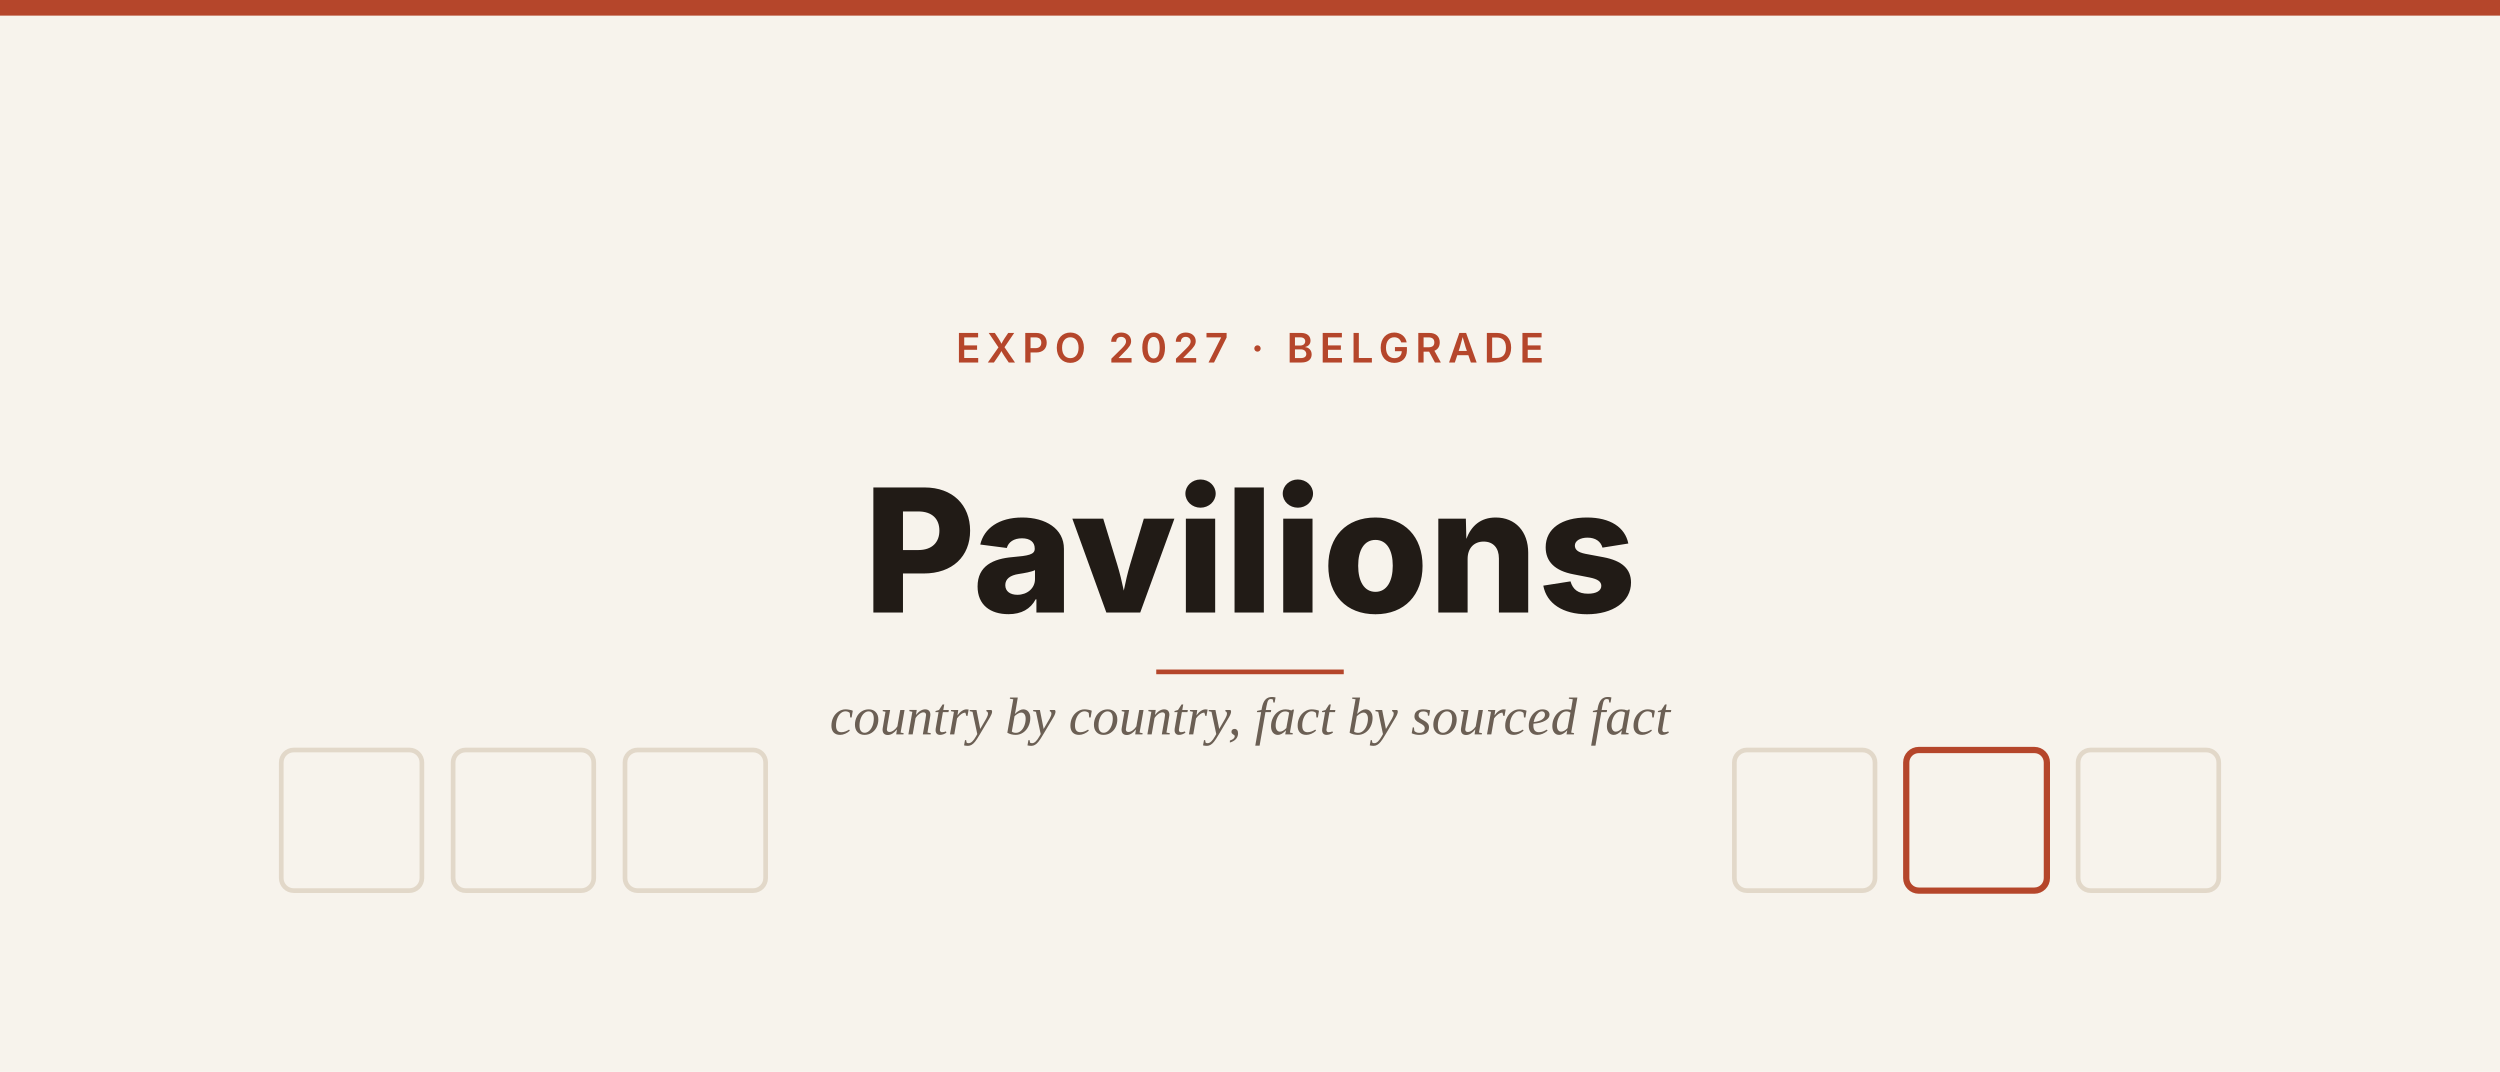
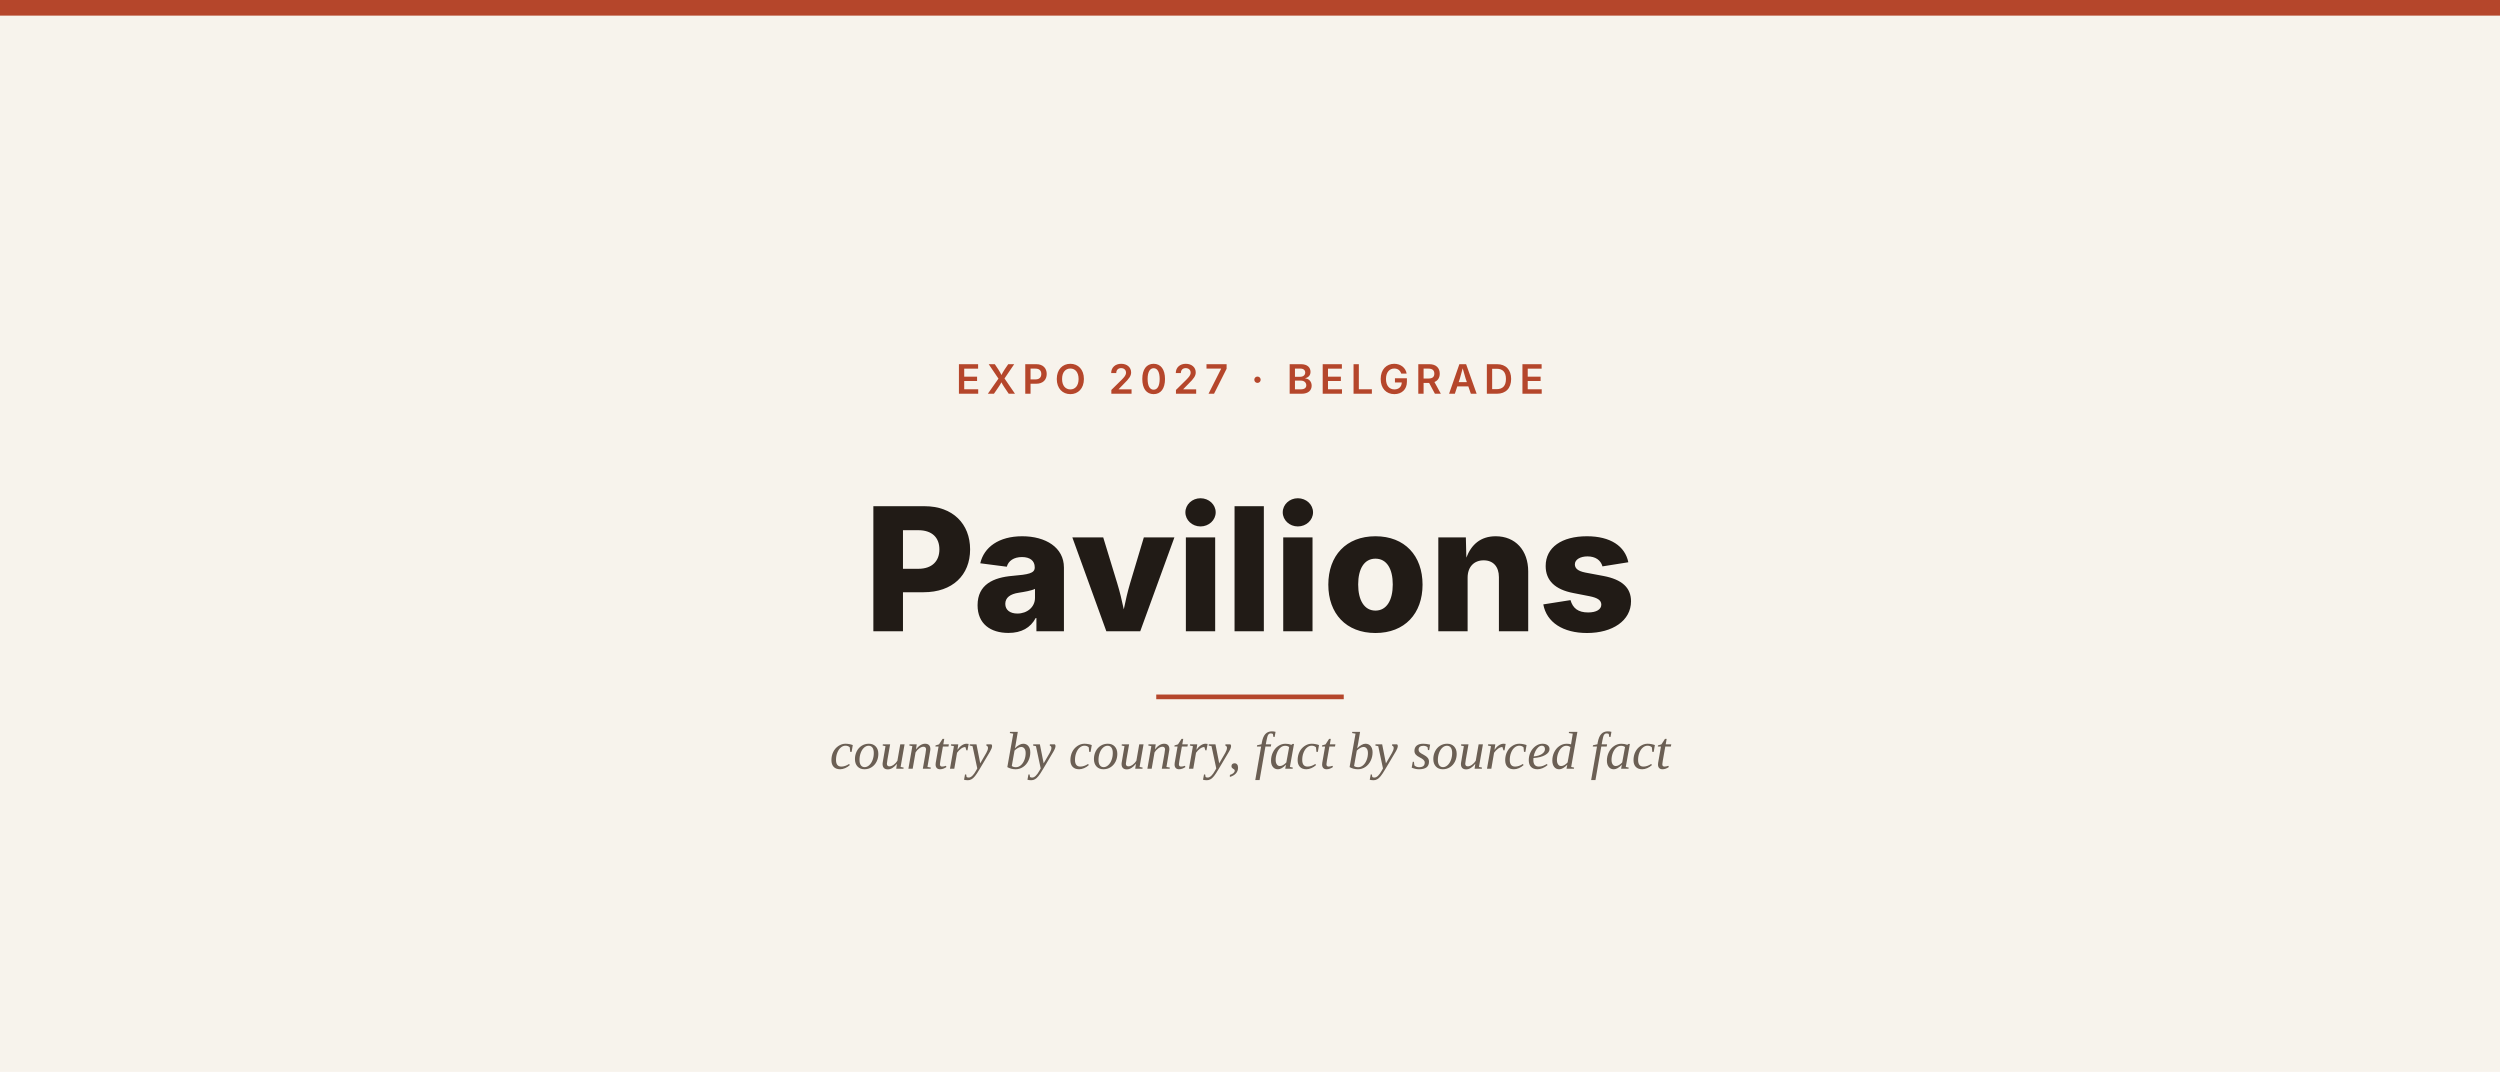
<svg xmlns="http://www.w3.org/2000/svg" width="1600" height="686" viewBox="0 0 1600 686" role="img" aria-label="Expo 2027 pavilion directory">
  <rect width="1600" height="686" fill="#f7f3ec" />
  <rect x="0" y="0" width="1600" height="10" fill="#b5462b" />
-   <g stroke="#e2d8c9" stroke-width="3" fill="none">
-     <rect x="180" y="480" width="90" height="90" rx="8" />
-     <rect x="290" y="480" width="90" height="90" rx="8" />
-     <rect x="400" y="480" width="90" height="90" rx="8" />
-     <rect x="1110" y="480" width="90" height="90" rx="8" />
-     <rect x="1330" y="480" width="90" height="90" rx="8" />
-   </g>
-   <rect x="1220" y="480" width="90" height="90" rx="8" fill="none" stroke="#b5462b" stroke-width="4" />
-   <text x="800" y="232" text-anchor="middle" font-family="Inter, Arial, Helvetica, sans-serif" font-size="26" letter-spacing="4" font-weight="600" fill="#b5462b">EXPO 2027 · BELGRADE</text>
-   <text x="800" y="392" text-anchor="middle" font-family="Inter, Arial, Helvetica, sans-serif" font-size="110" font-weight="800" fill="#211b16">Pavilions</text>
-   <line x1="740" y1="430" x2="860" y2="430" stroke="#b5462b" stroke-width="3" />
-   <text x="800" y="470" text-anchor="middle" font-family="Georgia, 'Times New Roman', serif" font-style="italic" font-size="34" fill="#6b5f54">country by country, fact by sourced fact</text>
+   <text x="800" y="252" text-anchor="middle" font-family="Inter, Arial, Helvetica, sans-serif" font-size="26" letter-spacing="4" font-weight="600" fill="#b5462b">EXPO 2027 · BELGRADE</text>
+   <text x="800" y="404" text-anchor="middle" font-family="Inter, Arial, Helvetica, sans-serif" font-size="110" font-weight="800" fill="#211b16">Pavilions</text>
+   <line x1="740" y1="446" x2="860" y2="446" stroke="#b5462b" stroke-width="3" />
+   <text x="800" y="492" text-anchor="middle" font-family="Georgia, 'Times New Roman', serif" font-style="italic" font-size="34" fill="#6b5f54">country by country, fact by sourced fact</text>
</svg>
